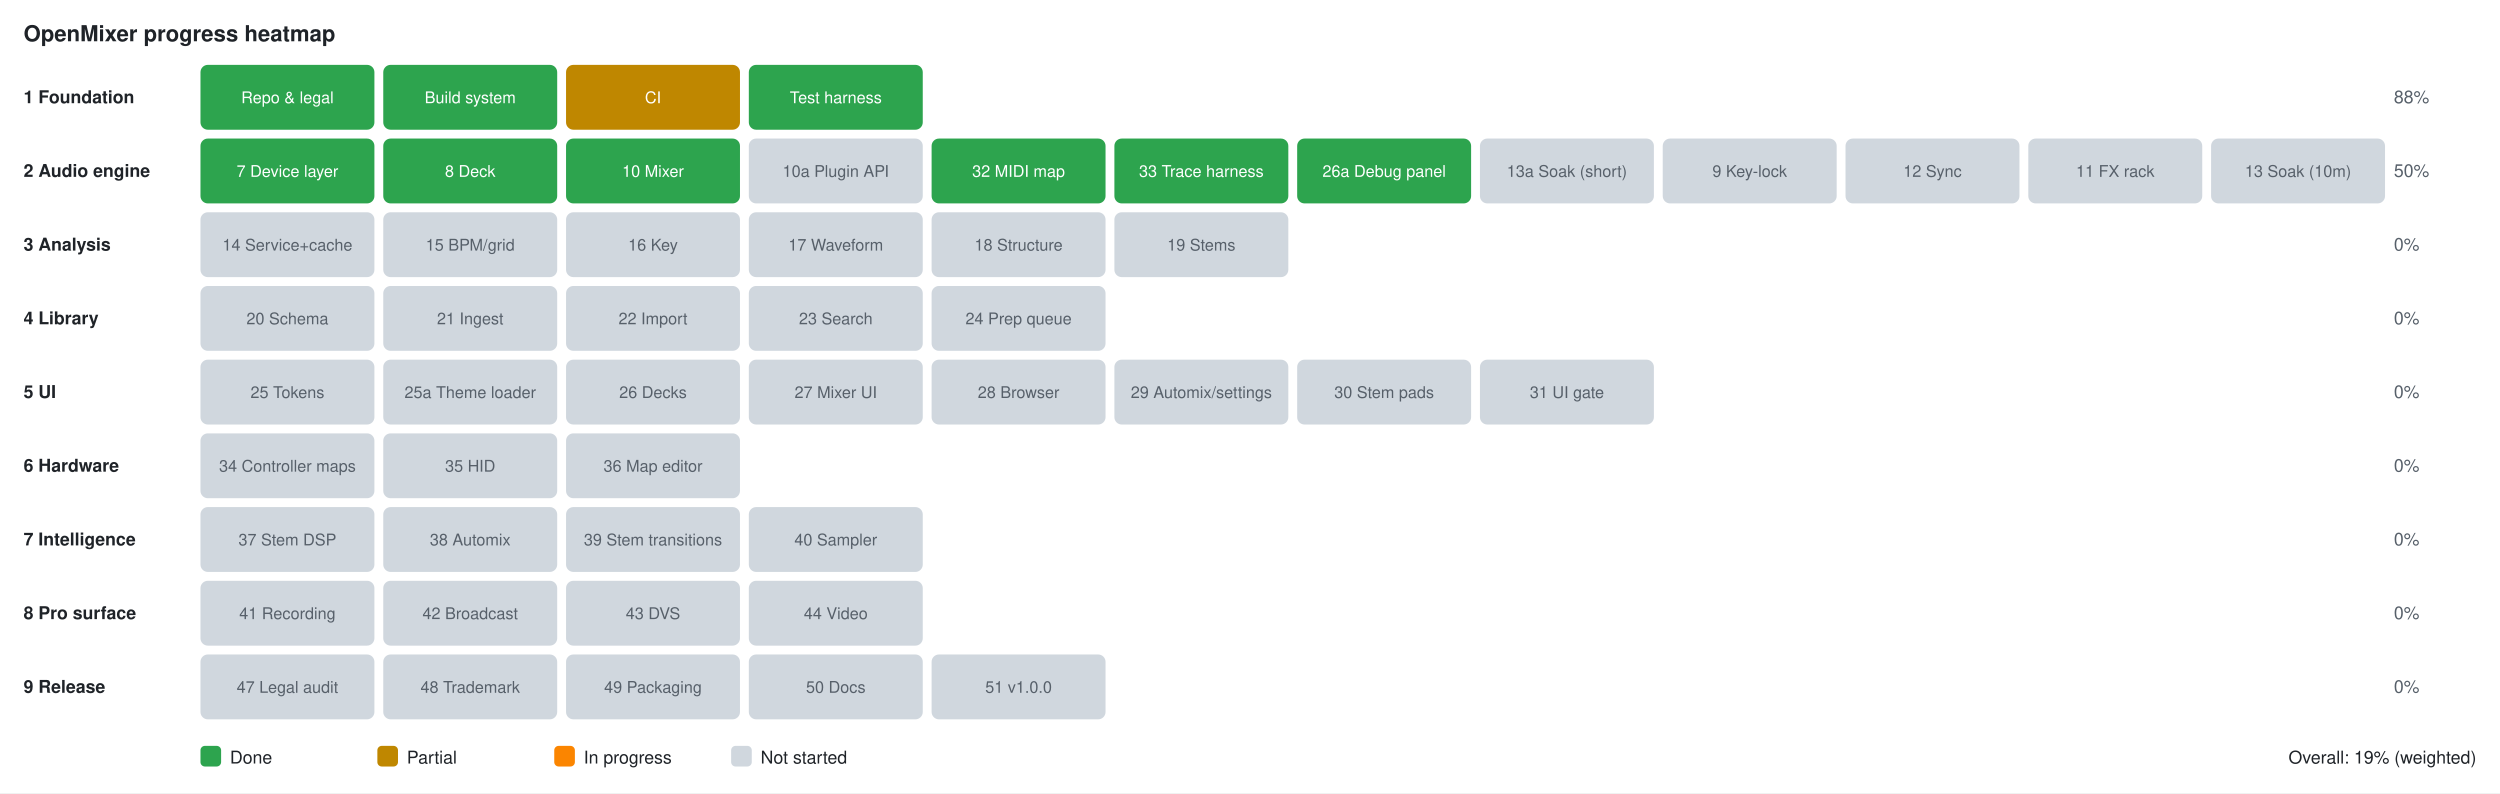
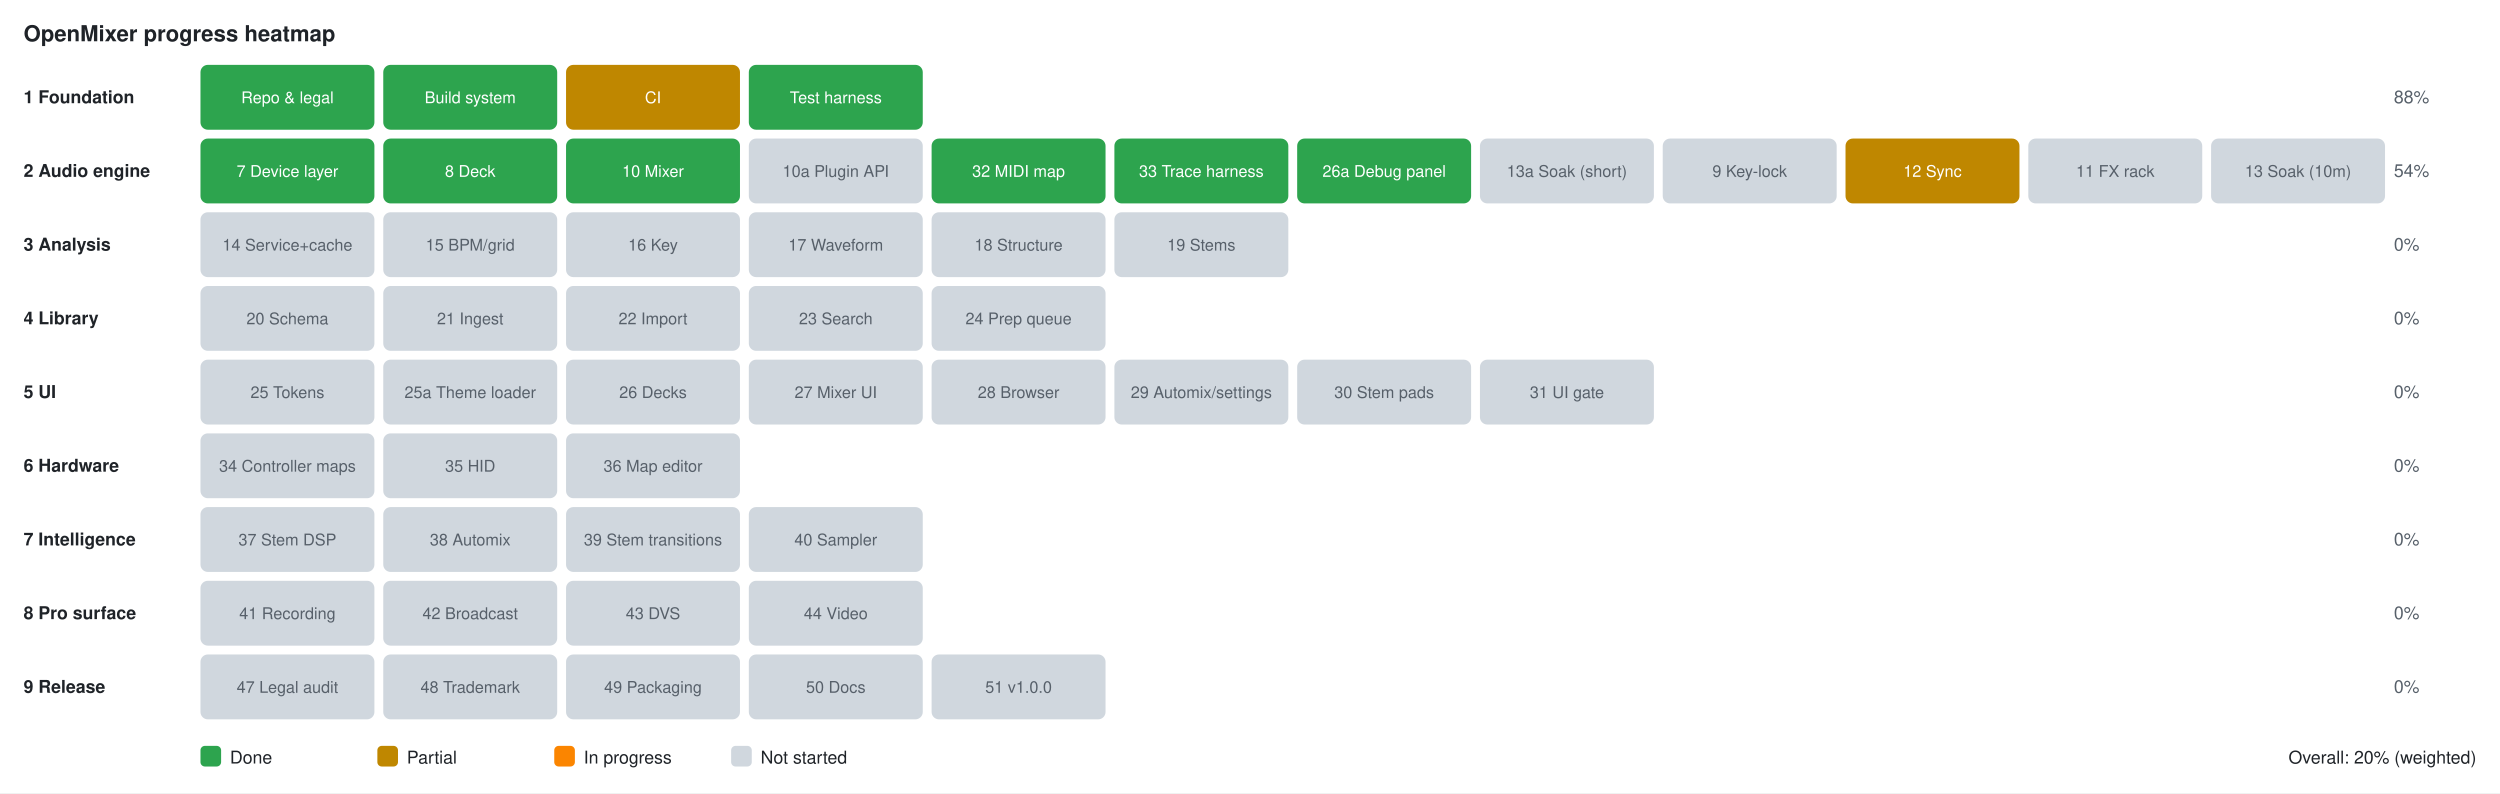
<svg xmlns="http://www.w3.org/2000/svg" width="1696" height="538" viewBox="0 0 1696 538" font-family="-apple-system,Segoe UI,Helvetica,Arial,sans-serif">
  <rect width="100%" height="100%" fill="#ffffff" />
  <text x="16" y="28" font-size="15" font-weight="600" fill="#1f2328">OpenMixer progress heatmap</text>
  <text x="16" y="70.0" font-size="12" font-weight="600" fill="#1f2328">1 Foundation</text>
  <g>
    <rect x="136" y="44" width="118" height="44" rx="5" fill="#2da44e" />
    <text x="195.0" y="70.0" font-size="11" text-anchor="middle" fill="#ffffff">Repo &amp; legal</text>
  </g>
  <g>
    <rect x="260" y="44" width="118" height="44" rx="5" fill="#2da44e" />
    <text x="319.0" y="70.0" font-size="11" text-anchor="middle" fill="#ffffff">Build system</text>
  </g>
  <g>
    <rect x="384" y="44" width="118" height="44" rx="5" fill="#bf8700" />
    <text x="443.0" y="70.0" font-size="11" text-anchor="middle" fill="#ffffff">CI</text>
  </g>
  <g>
    <rect x="508" y="44" width="118" height="44" rx="5" fill="#2da44e" />
    <text x="567.0" y="70.0" font-size="11" text-anchor="middle" fill="#ffffff">Test harness</text>
  </g>
  <text x="1624" y="70.0" font-size="12" fill="#57606a">88%</text>
  <text x="16" y="120.0" font-size="12" font-weight="600" fill="#1f2328">2 Audio engine</text>
  <g>
    <rect x="136" y="94" width="118" height="44" rx="5" fill="#2da44e" />
    <text x="195.0" y="120.0" font-size="11" text-anchor="middle" fill="#ffffff">7 Device layer</text>
  </g>
  <g>
    <rect x="260" y="94" width="118" height="44" rx="5" fill="#2da44e" />
    <text x="319.0" y="120.0" font-size="11" text-anchor="middle" fill="#ffffff">8 Deck</text>
  </g>
  <g>
    <rect x="384" y="94" width="118" height="44" rx="5" fill="#2da44e" />
    <text x="443.0" y="120.0" font-size="11" text-anchor="middle" fill="#ffffff">10 Mixer</text>
  </g>
  <g>
    <rect x="508" y="94" width="118" height="44" rx="5" fill="#d0d7de" />
    <text x="567.0" y="120.0" font-size="11" text-anchor="middle" fill="#57606a">10a Plugin API</text>
  </g>
  <g>
    <rect x="632" y="94" width="118" height="44" rx="5" fill="#2da44e" />
    <text x="691.0" y="120.0" font-size="11" text-anchor="middle" fill="#ffffff">32 MIDI map</text>
  </g>
  <g>
    <rect x="756" y="94" width="118" height="44" rx="5" fill="#2da44e" />
    <text x="815.0" y="120.0" font-size="11" text-anchor="middle" fill="#ffffff">33 Trace harness</text>
  </g>
  <g>
    <rect x="880" y="94" width="118" height="44" rx="5" fill="#2da44e" />
    <text x="939.0" y="120.0" font-size="11" text-anchor="middle" fill="#ffffff">26a Debug panel</text>
  </g>
  <g>
    <rect x="1004" y="94" width="118" height="44" rx="5" fill="#d0d7de" />
    <text x="1063.0" y="120.0" font-size="11" text-anchor="middle" fill="#57606a">13a Soak (short)</text>
  </g>
  <g>
    <rect x="1128" y="94" width="118" height="44" rx="5" fill="#d0d7de" />
    <text x="1187.0" y="120.0" font-size="11" text-anchor="middle" fill="#57606a">9 Key-lock</text>
  </g>
  <g>
-     <rect x="1252" y="94" width="118" height="44" rx="5" fill="#d0d7de" />
-     <text x="1311.0" y="120.0" font-size="11" text-anchor="middle" fill="#57606a">12 Sync</text>
+     <rect x="1252" y="94" width="118" height="44" rx="5" fill="#bf8700" />
+     <text x="1311.0" y="120.0" font-size="11" text-anchor="middle" fill="#ffffff">12 Sync</text>
  </g>
  <g>
    <rect x="1376" y="94" width="118" height="44" rx="5" fill="#d0d7de" />
    <text x="1435.0" y="120.0" font-size="11" text-anchor="middle" fill="#57606a">11 FX rack</text>
  </g>
  <g>
    <rect x="1500" y="94" width="118" height="44" rx="5" fill="#d0d7de" />
    <text x="1559.0" y="120.0" font-size="11" text-anchor="middle" fill="#57606a">13 Soak (10m)</text>
  </g>
-   <text x="1624" y="120.0" font-size="12" fill="#57606a">50%</text>
+   <text x="1624" y="120.0" font-size="12" fill="#57606a">54%</text>
  <text x="16" y="170.0" font-size="12" font-weight="600" fill="#1f2328">3 Analysis</text>
  <g>
    <rect x="136" y="144" width="118" height="44" rx="5" fill="#d0d7de" />
    <text x="195.0" y="170.0" font-size="11" text-anchor="middle" fill="#57606a">14 Service+cache</text>
  </g>
  <g>
    <rect x="260" y="144" width="118" height="44" rx="5" fill="#d0d7de" />
    <text x="319.0" y="170.0" font-size="11" text-anchor="middle" fill="#57606a">15 BPM/grid</text>
  </g>
  <g>
    <rect x="384" y="144" width="118" height="44" rx="5" fill="#d0d7de" />
    <text x="443.0" y="170.0" font-size="11" text-anchor="middle" fill="#57606a">16 Key</text>
  </g>
  <g>
    <rect x="508" y="144" width="118" height="44" rx="5" fill="#d0d7de" />
    <text x="567.0" y="170.0" font-size="11" text-anchor="middle" fill="#57606a">17 Waveform</text>
  </g>
  <g>
    <rect x="632" y="144" width="118" height="44" rx="5" fill="#d0d7de" />
    <text x="691.0" y="170.0" font-size="11" text-anchor="middle" fill="#57606a">18 Structure</text>
  </g>
  <g>
    <rect x="756" y="144" width="118" height="44" rx="5" fill="#d0d7de" />
    <text x="815.0" y="170.0" font-size="11" text-anchor="middle" fill="#57606a">19 Stems</text>
  </g>
  <text x="1624" y="170.0" font-size="12" fill="#57606a">0%</text>
  <text x="16" y="220.0" font-size="12" font-weight="600" fill="#1f2328">4 Library</text>
  <g>
    <rect x="136" y="194" width="118" height="44" rx="5" fill="#d0d7de" />
    <text x="195.0" y="220.0" font-size="11" text-anchor="middle" fill="#57606a">20 Schema</text>
  </g>
  <g>
    <rect x="260" y="194" width="118" height="44" rx="5" fill="#d0d7de" />
    <text x="319.0" y="220.0" font-size="11" text-anchor="middle" fill="#57606a">21 Ingest</text>
  </g>
  <g>
    <rect x="384" y="194" width="118" height="44" rx="5" fill="#d0d7de" />
    <text x="443.0" y="220.0" font-size="11" text-anchor="middle" fill="#57606a">22 Import</text>
  </g>
  <g>
    <rect x="508" y="194" width="118" height="44" rx="5" fill="#d0d7de" />
    <text x="567.0" y="220.0" font-size="11" text-anchor="middle" fill="#57606a">23 Search</text>
  </g>
  <g>
    <rect x="632" y="194" width="118" height="44" rx="5" fill="#d0d7de" />
    <text x="691.0" y="220.0" font-size="11" text-anchor="middle" fill="#57606a">24 Prep queue</text>
  </g>
  <text x="1624" y="220.0" font-size="12" fill="#57606a">0%</text>
  <text x="16" y="270.0" font-size="12" font-weight="600" fill="#1f2328">5 UI</text>
  <g>
    <rect x="136" y="244" width="118" height="44" rx="5" fill="#d0d7de" />
    <text x="195.0" y="270.0" font-size="11" text-anchor="middle" fill="#57606a">25 Tokens</text>
  </g>
  <g>
    <rect x="260" y="244" width="118" height="44" rx="5" fill="#d0d7de" />
    <text x="319.0" y="270.0" font-size="11" text-anchor="middle" fill="#57606a">25a Theme loader</text>
  </g>
  <g>
    <rect x="384" y="244" width="118" height="44" rx="5" fill="#d0d7de" />
    <text x="443.0" y="270.0" font-size="11" text-anchor="middle" fill="#57606a">26 Decks</text>
  </g>
  <g>
    <rect x="508" y="244" width="118" height="44" rx="5" fill="#d0d7de" />
    <text x="567.0" y="270.0" font-size="11" text-anchor="middle" fill="#57606a">27 Mixer UI</text>
  </g>
  <g>
    <rect x="632" y="244" width="118" height="44" rx="5" fill="#d0d7de" />
    <text x="691.0" y="270.0" font-size="11" text-anchor="middle" fill="#57606a">28 Browser</text>
  </g>
  <g>
    <rect x="756" y="244" width="118" height="44" rx="5" fill="#d0d7de" />
    <text x="815.0" y="270.0" font-size="11" text-anchor="middle" fill="#57606a">29 Automix/settings</text>
  </g>
  <g>
    <rect x="880" y="244" width="118" height="44" rx="5" fill="#d0d7de" />
    <text x="939.0" y="270.0" font-size="11" text-anchor="middle" fill="#57606a">30 Stem pads</text>
  </g>
  <g>
    <rect x="1004" y="244" width="118" height="44" rx="5" fill="#d0d7de" />
    <text x="1063.0" y="270.0" font-size="11" text-anchor="middle" fill="#57606a">31 UI gate</text>
  </g>
  <text x="1624" y="270.0" font-size="12" fill="#57606a">0%</text>
  <text x="16" y="320.0" font-size="12" font-weight="600" fill="#1f2328">6 Hardware</text>
  <g>
    <rect x="136" y="294" width="118" height="44" rx="5" fill="#d0d7de" />
    <text x="195.0" y="320.0" font-size="11" text-anchor="middle" fill="#57606a">34 Controller maps</text>
  </g>
  <g>
    <rect x="260" y="294" width="118" height="44" rx="5" fill="#d0d7de" />
    <text x="319.0" y="320.0" font-size="11" text-anchor="middle" fill="#57606a">35 HID</text>
  </g>
  <g>
    <rect x="384" y="294" width="118" height="44" rx="5" fill="#d0d7de" />
    <text x="443.0" y="320.0" font-size="11" text-anchor="middle" fill="#57606a">36 Map editor</text>
  </g>
  <text x="1624" y="320.0" font-size="12" fill="#57606a">0%</text>
  <text x="16" y="370.0" font-size="12" font-weight="600" fill="#1f2328">7 Intelligence</text>
  <g>
    <rect x="136" y="344" width="118" height="44" rx="5" fill="#d0d7de" />
    <text x="195.0" y="370.0" font-size="11" text-anchor="middle" fill="#57606a">37 Stem DSP</text>
  </g>
  <g>
    <rect x="260" y="344" width="118" height="44" rx="5" fill="#d0d7de" />
    <text x="319.0" y="370.0" font-size="11" text-anchor="middle" fill="#57606a">38 Automix</text>
  </g>
  <g>
    <rect x="384" y="344" width="118" height="44" rx="5" fill="#d0d7de" />
    <text x="443.0" y="370.0" font-size="11" text-anchor="middle" fill="#57606a">39 Stem transitions</text>
  </g>
  <g>
    <rect x="508" y="344" width="118" height="44" rx="5" fill="#d0d7de" />
    <text x="567.0" y="370.0" font-size="11" text-anchor="middle" fill="#57606a">40 Sampler</text>
  </g>
  <text x="1624" y="370.0" font-size="12" fill="#57606a">0%</text>
  <text x="16" y="420.0" font-size="12" font-weight="600" fill="#1f2328">8 Pro surface</text>
  <g>
    <rect x="136" y="394" width="118" height="44" rx="5" fill="#d0d7de" />
    <text x="195.0" y="420.0" font-size="11" text-anchor="middle" fill="#57606a">41 Recording</text>
  </g>
  <g>
    <rect x="260" y="394" width="118" height="44" rx="5" fill="#d0d7de" />
    <text x="319.0" y="420.0" font-size="11" text-anchor="middle" fill="#57606a">42 Broadcast</text>
  </g>
  <g>
    <rect x="384" y="394" width="118" height="44" rx="5" fill="#d0d7de" />
    <text x="443.0" y="420.0" font-size="11" text-anchor="middle" fill="#57606a">43 DVS</text>
  </g>
  <g>
    <rect x="508" y="394" width="118" height="44" rx="5" fill="#d0d7de" />
    <text x="567.0" y="420.0" font-size="11" text-anchor="middle" fill="#57606a">44 Video</text>
  </g>
  <text x="1624" y="420.0" font-size="12" fill="#57606a">0%</text>
  <text x="16" y="470.0" font-size="12" font-weight="600" fill="#1f2328">9 Release</text>
  <g>
    <rect x="136" y="444" width="118" height="44" rx="5" fill="#d0d7de" />
    <text x="195.0" y="470.0" font-size="11" text-anchor="middle" fill="#57606a">47 Legal audit</text>
  </g>
  <g>
    <rect x="260" y="444" width="118" height="44" rx="5" fill="#d0d7de" />
    <text x="319.0" y="470.0" font-size="11" text-anchor="middle" fill="#57606a">48 Trademark</text>
  </g>
  <g>
    <rect x="384" y="444" width="118" height="44" rx="5" fill="#d0d7de" />
    <text x="443.0" y="470.0" font-size="11" text-anchor="middle" fill="#57606a">49 Packaging</text>
  </g>
  <g>
    <rect x="508" y="444" width="118" height="44" rx="5" fill="#d0d7de" />
    <text x="567.0" y="470.0" font-size="11" text-anchor="middle" fill="#57606a">50 Docs</text>
  </g>
  <g>
    <rect x="632" y="444" width="118" height="44" rx="5" fill="#d0d7de" />
    <text x="691.0" y="470.0" font-size="11" text-anchor="middle" fill="#57606a">51 v1.0.0</text>
  </g>
  <text x="1624" y="470.0" font-size="12" fill="#57606a">0%</text>
  <rect x="136" y="506" width="14" height="14" rx="3" fill="#2da44e" />
  <text x="156" y="518" font-size="12" fill="#1f2328">Done</text>
  <rect x="256" y="506" width="14" height="14" rx="3" fill="#bf8700" />
  <text x="276" y="518" font-size="12" fill="#1f2328">Partial</text>
  <rect x="376" y="506" width="14" height="14" rx="3" fill="#fb8500" />
  <text x="396" y="518" font-size="12" fill="#1f2328">In progress</text>
  <rect x="496" y="506" width="14" height="14" rx="3" fill="#d0d7de" />
  <text x="516" y="518" font-size="12" fill="#1f2328">Not started</text>
-   <text x="1680" y="518" font-size="12" text-anchor="end" fill="#1f2328">Overall: 19% (weighted)</text>
+   <text x="1680" y="518" font-size="12" text-anchor="end" fill="#1f2328">Overall: 20% (weighted)</text>
</svg>
